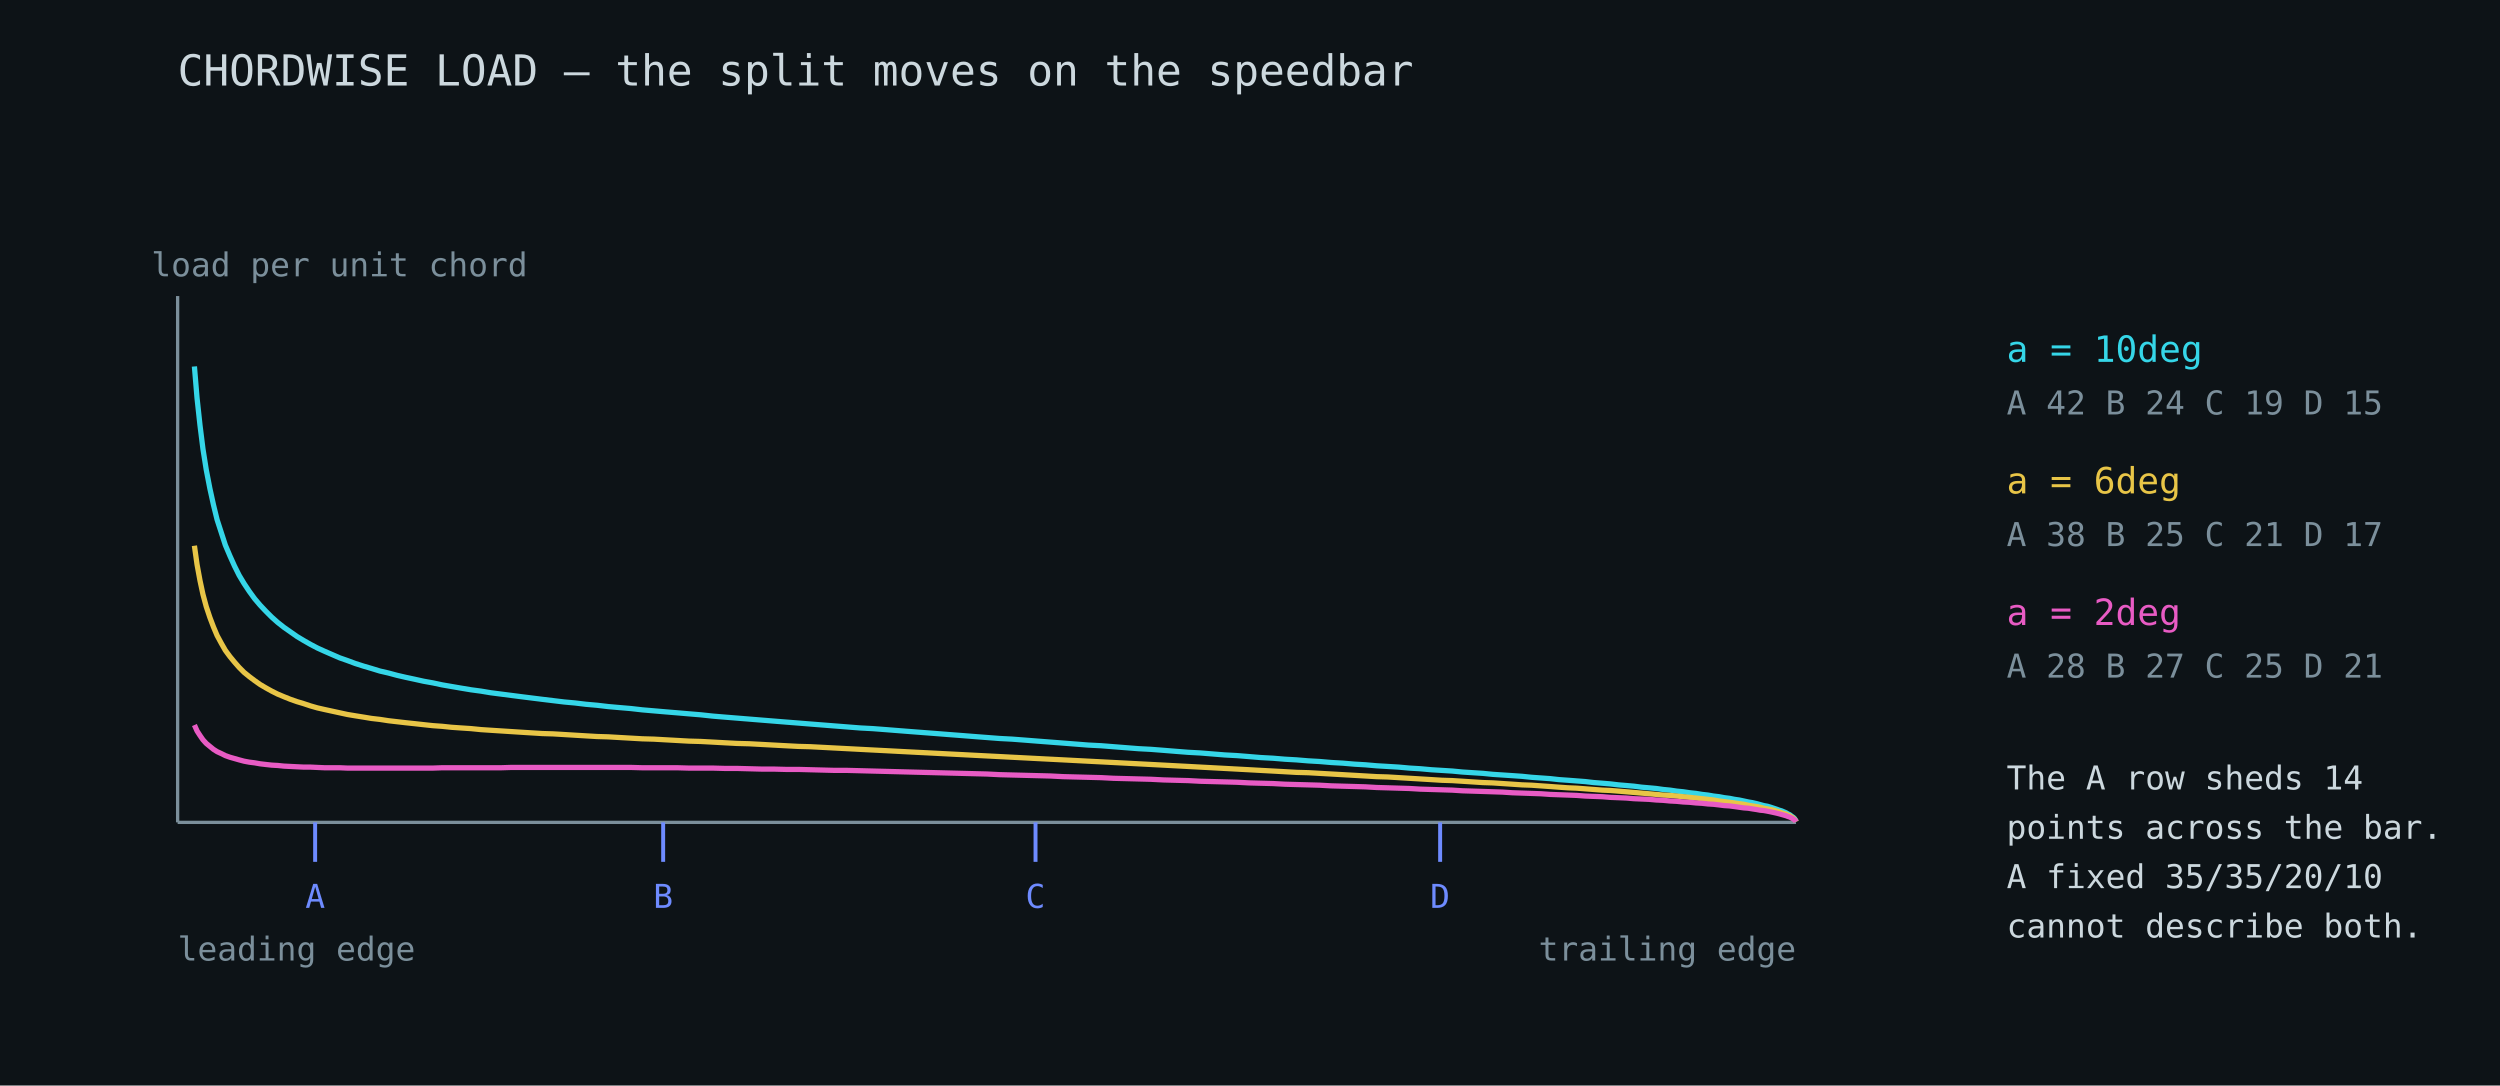
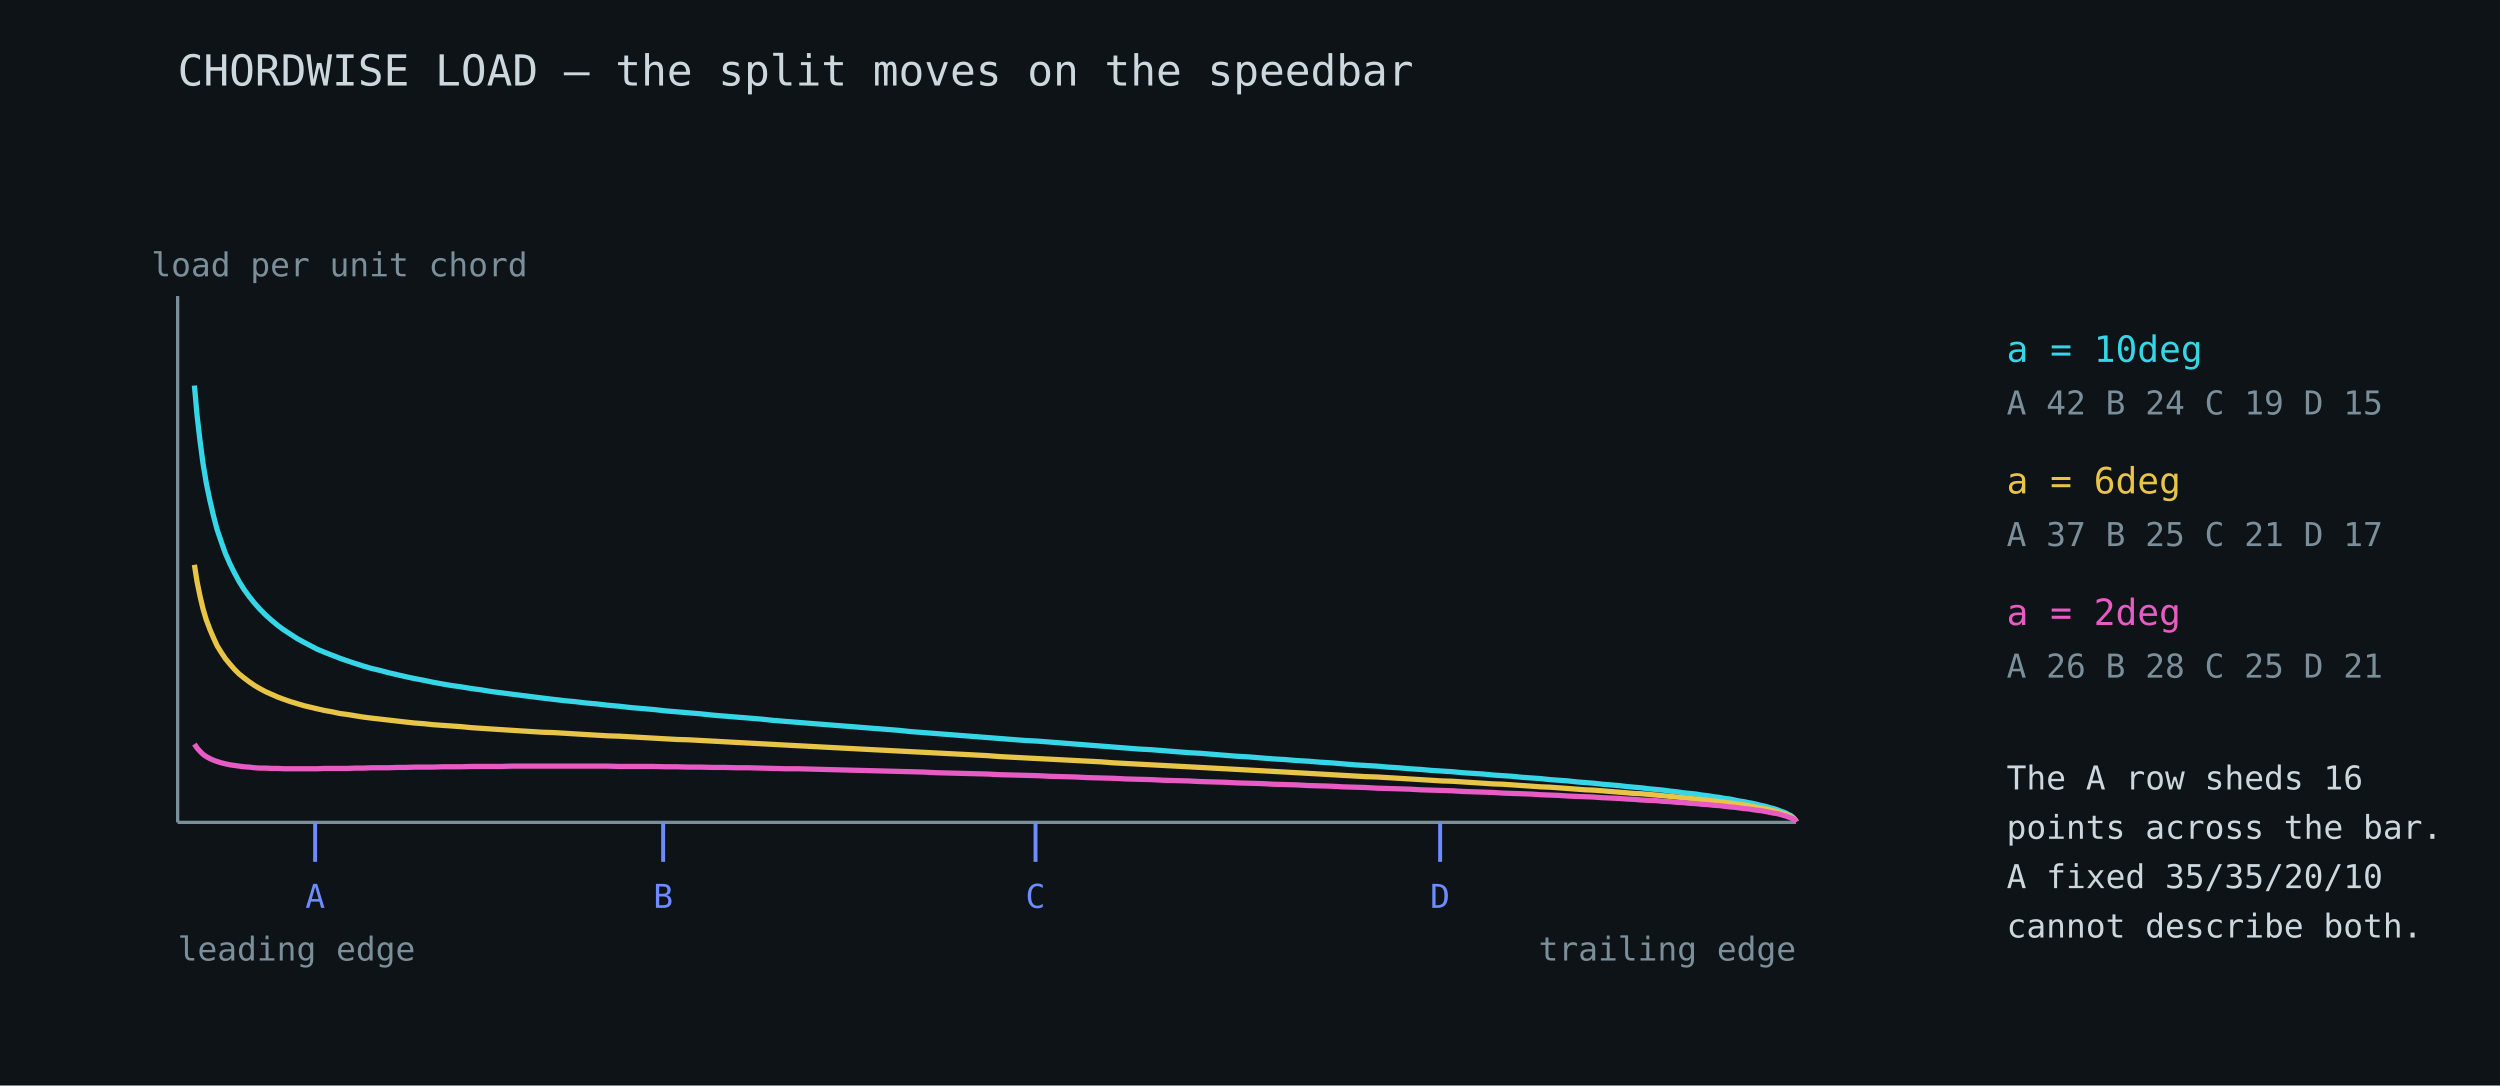
<svg xmlns="http://www.w3.org/2000/svg" width="760" height="330" viewBox="0 0 760 330" role="img" aria-label="Chordwise load distribution">
  <rect width="760" height="330" fill="#0d1317" />
  <style>text{font-family:ui-monospace,Menlo,Consolas,monospace}</style>
  <text x="54" y="26" fill="#ccd8de" font-size="13" text-anchor="start">CHORDWISE LOAD — the split moves on the speedbar</text>
  <path d="M54.0 250.0L546.0 250.0" fill="none" stroke="#7b8f9b" stroke-width="1" />
  <path d="M54.0 90.0L54.0 250.0" fill="none" stroke="#7b8f9b" stroke-width="1" />
-   <path d="M59.1 111.4L59.9 121.0L60.8 129.3L61.7 136.5L62.7 142.8L63.8 148.5L64.9 153.5L66.0 158.0L67.3 162.0L68.5 165.7L69.9 169.0L71.3 172.1L72.7 174.9L74.2 177.4L75.8 179.8L77.4 182.0L79.1 184.0L80.8 185.8L82.6 187.6L84.4 189.2L86.3 190.7L88.3 192.1L90.3 193.5L92.3 194.7L94.4 195.9L96.5 197.0L98.7 198.0L101.0 199.0L103.3 200.0L105.6 200.8L108.0 201.7L110.5 202.5L112.9 203.2L115.5 204.0L118.1 204.6L120.7 205.3L123.3 205.9L126.1 206.5L128.8 207.1L131.6 207.6L134.4 208.2L137.3 208.7L140.2 209.2L143.2 209.7L146.2 210.1L149.2 210.6L152.3 211.0L155.4 211.4L158.5 211.8L161.7 212.2L164.9 212.6L168.2 213.0L171.5 213.4L174.8 213.7L178.1 214.1L181.5 214.4L184.9 214.8L188.3 215.1L191.8 215.4L195.3 215.8L198.8 216.1L202.3 216.4L205.9 216.7L209.4 217.0L213.0 217.3L216.7 217.7L220.3 218.0L224.0 218.3L227.7 218.6L231.4 218.9L235.1 219.2L238.8 219.5L242.6 219.8L246.3 220.1L250.1 220.4L253.9 220.7L257.7 221.0L261.5 221.3L265.3 221.5L269.2 221.8L273.0 222.1L276.8 222.4L280.7 222.7L284.6 223.0L288.4 223.3L292.3 223.6L296.1 223.9L300.0 224.2L303.9 224.5L307.7 224.7L311.6 225.0L315.4 225.3L319.3 225.6L323.2 225.9L327.0 226.2L330.8 226.5L334.7 226.7L338.5 227.0L342.3 227.3L346.1 227.6L349.9 227.8L353.7 228.1L357.4 228.4L361.2 228.7L364.9 228.9L368.6 229.2L372.3 229.5L376.0 229.7L379.7 230.0L383.3 230.3L387.0 230.5L390.6 230.8L394.1 231.0L397.7 231.3L401.2 231.5L404.7 231.8L408.2 232.0L411.7 232.3L415.1 232.5L418.5 232.8L421.9 233.0L425.2 233.2L428.5 233.5L431.8 233.7L435.1 234.0L438.3 234.2L441.5 234.4L444.6 234.7L447.7 234.9L450.8 235.1L453.8 235.4L456.8 235.6L459.8 235.8L462.7 236.0L465.6 236.3L468.4 236.5L471.2 236.7L473.9 237.0L476.7 237.2L479.3 237.4L481.9 237.6L484.5 237.9L487.1 238.1L489.5 238.3L492.0 238.6L494.4 238.8L496.7 239.0L499.0 239.3L501.3 239.5L503.5 239.7L505.6 240.0L507.7 240.2L509.7 240.5L511.7 240.7L513.7 241.0L515.6 241.2L517.4 241.5L519.2 241.7L520.9 242.0L522.6 242.2L524.2 242.5L525.8 242.7L527.3 243.0L528.7 243.2L530.1 243.5L531.5 243.8L532.7 244.0L534.0 244.3L535.1 244.6L536.2 244.9L537.3 245.1L538.3 245.4L539.2 245.7L540.1 246.0L540.9 246.3L541.6 246.5L542.3 246.8L543.0 247.1L543.5 247.4L544.1 247.7L544.5 248.0L544.9 248.3L545.2 248.5L545.5 248.8L545.7 249.1L545.9 249.4L546.0 249.7" fill="none" stroke="#35d6e8" stroke-width="1.6" />
-   <path d="M59.1 165.9L59.9 171.6L60.8 176.5L61.7 180.7L62.7 184.4L63.8 187.7L64.9 190.6L66.0 193.2L67.3 195.6L68.5 197.7L69.9 199.6L71.3 201.3L72.7 202.9L74.2 204.4L75.8 205.7L77.4 206.9L79.1 208.1L80.8 209.1L82.6 210.1L84.4 211.0L86.3 211.8L88.3 212.6L90.3 213.3L92.3 213.9L94.4 214.6L96.5 215.2L98.7 215.7L101.0 216.2L103.3 216.7L105.6 217.2L108.0 217.6L110.5 218.0L112.9 218.4L115.5 218.7L118.1 219.1L120.7 219.4L123.3 219.7L126.1 220.0L128.8 220.3L131.6 220.6L134.4 220.8L137.3 221.1L140.2 221.3L143.2 221.5L146.2 221.8L149.2 222.0L152.3 222.2L155.4 222.4L158.5 222.6L161.7 222.8L164.9 223.0L168.2 223.1L171.5 223.3L174.8 223.5L178.1 223.7L181.5 223.9L184.9 224.0L188.3 224.2L191.8 224.4L195.3 224.6L198.8 224.7L202.3 224.9L205.9 225.1L209.4 225.3L213.0 225.4L216.7 225.6L220.3 225.8L224.0 226.0L227.7 226.1L231.4 226.3L235.1 226.5L238.8 226.7L242.6 226.9L246.3 227.0L250.1 227.2L253.9 227.4L257.7 227.6L261.5 227.8L265.3 228.0L269.2 228.2L273.0 228.4L276.8 228.6L280.7 228.8L284.6 229.0L288.4 229.2L292.3 229.4L296.1 229.6L300.0 229.8L303.9 230.0L307.7 230.2L311.6 230.4L315.4 230.6L319.3 230.8L323.2 231.0L327.0 231.2L330.8 231.4L334.7 231.6L338.5 231.8L342.3 232.0L346.1 232.2L349.9 232.4L353.7 232.6L357.4 232.8L361.2 233.0L364.9 233.2L368.6 233.4L372.3 233.6L376.0 233.8L379.7 234.0L383.3 234.2L387.0 234.4L390.6 234.6L394.1 234.8L397.7 234.9L401.2 235.1L404.7 235.3L408.2 235.5L411.7 235.7L415.1 235.9L418.5 236.1L421.9 236.2L425.2 236.4L428.5 236.6L431.8 236.8L435.1 237.0L438.3 237.2L441.5 237.3L444.6 237.5L447.7 237.7L450.8 237.9L453.8 238.0L456.8 238.2L459.8 238.4L462.7 238.6L465.6 238.7L468.4 238.9L471.2 239.1L473.9 239.3L476.7 239.5L479.3 239.6L481.9 239.8L484.5 240.0L487.1 240.2L489.5 240.3L492.0 240.5L494.4 240.7L496.7 240.9L499.0 241.1L501.3 241.3L503.5 241.5L505.6 241.7L507.7 241.8L509.7 242.0L511.7 242.2L513.7 242.4L515.6 242.6L517.4 242.8L519.2 243.0L520.9 243.2L522.6 243.5L524.2 243.7L525.8 243.9L527.3 244.1L528.7 244.3L530.1 244.5L531.5 244.8L532.7 245.0L534.0 245.2L535.1 245.4L536.2 245.7L537.3 245.9L538.3 246.1L539.2 246.3L540.1 246.6L540.9 246.8L541.6 247.1L542.3 247.3L543.0 247.5L543.5 247.8L544.1 248.0L544.5 248.3L544.9 248.5L545.2 248.8L545.5 249.0L545.7 249.3L545.9 249.5L546.0 249.8" fill="none" stroke="#e8c547" stroke-width="1.6" />
-   <path d="M59.1 220.4L59.9 222.2L60.8 223.6L61.7 224.9L62.7 226.0L63.8 226.9L64.9 227.8L66.0 228.5L67.3 229.1L68.5 229.7L69.9 230.2L71.3 230.6L72.7 231.0L74.2 231.4L75.8 231.7L77.4 231.9L79.1 232.2L80.8 232.4L82.6 232.6L84.4 232.7L86.3 232.9L88.3 233.0L90.3 233.1L92.3 233.2L94.4 233.2L96.5 233.3L98.7 233.4L101.0 233.4L103.3 233.4L105.6 233.5L108.0 233.5L110.5 233.5L112.9 233.5L115.5 233.5L118.1 233.5L120.7 233.5L123.3 233.5L126.1 233.5L128.8 233.5L131.6 233.5L134.4 233.4L137.3 233.4L140.2 233.4L143.2 233.4L146.2 233.4L149.2 233.4L152.3 233.4L155.4 233.3L158.5 233.3L161.7 233.3L164.9 233.3L168.2 233.3L171.5 233.3L174.8 233.3L178.1 233.3L181.5 233.3L184.9 233.3L188.3 233.3L191.8 233.3L195.3 233.4L198.8 233.4L202.3 233.4L205.9 233.4L209.4 233.5L213.0 233.5L216.7 233.5L220.3 233.6L224.0 233.6L227.7 233.7L231.4 233.8L235.1 233.8L238.8 233.9L242.6 233.9L246.3 234.0L250.1 234.1L253.9 234.2L257.7 234.2L261.5 234.3L265.3 234.4L269.2 234.5L273.0 234.6L276.8 234.7L280.7 234.8L284.6 234.9L288.4 235.0L292.3 235.1L296.1 235.2L300.0 235.3L303.9 235.5L307.7 235.6L311.6 235.7L315.4 235.8L319.3 235.9L323.2 236.1L327.0 236.2L330.8 236.3L334.7 236.4L338.5 236.6L342.3 236.7L346.1 236.8L349.9 236.9L353.7 237.1L357.4 237.2L361.2 237.3L364.9 237.5L368.6 237.6L372.3 237.7L376.0 237.8L379.7 238.0L383.3 238.1L387.0 238.2L390.6 238.4L394.1 238.5L397.7 238.6L401.2 238.7L404.7 238.9L408.2 239.0L411.7 239.1L415.1 239.2L418.5 239.4L421.9 239.5L425.2 239.6L428.5 239.7L431.8 239.9L435.1 240.0L438.3 240.1L441.5 240.2L444.6 240.4L447.7 240.5L450.8 240.6L453.8 240.7L456.8 240.8L459.8 241.0L462.7 241.1L465.6 241.2L468.4 241.3L471.2 241.5L473.9 241.6L476.7 241.7L479.3 241.8L481.9 242.0L484.5 242.1L487.1 242.2L489.5 242.4L492.0 242.5L494.4 242.6L496.7 242.8L499.0 242.9L501.3 243.0L503.5 243.2L505.6 243.3L507.7 243.5L509.7 243.6L511.7 243.8L513.7 243.9L515.6 244.1L517.4 244.2L519.2 244.4L520.9 244.5L522.6 244.7L524.2 244.9L525.8 245.0L527.3 245.2L528.7 245.4L530.1 245.6L531.5 245.7L532.7 245.9L534.0 246.1L535.1 246.3L536.2 246.4L537.3 246.6L538.3 246.8L539.2 247.0L540.1 247.2L540.9 247.4L541.6 247.6L542.3 247.8L543.0 248.0L543.5 248.2L544.1 248.4L544.5 248.6L544.9 248.8L545.2 249.0L545.5 249.2L545.7 249.4L545.9 249.6L546.0 249.8" fill="none" stroke="#e85bc4" stroke-width="1.6" />
+   <path d="M59.1 117.2L59.9 126.2L60.8 134.0L61.7 140.8L62.7 146.8L63.8 152.1L64.9 156.8L66.0 161.0L67.3 164.8L68.5 168.2L69.9 171.4L71.3 174.2L72.7 176.8L74.2 179.2L75.8 181.4L77.4 183.4L79.1 185.3L80.8 187.0L82.6 188.6L84.4 190.1L86.3 191.5L88.3 192.8L90.3 194.1L92.3 195.2L94.4 196.3L96.5 197.4L98.7 198.3L101.0 199.2L103.3 200.1L105.6 200.9L108.0 201.7L110.5 202.5L112.9 203.2L115.5 203.8L118.1 204.5L120.7 205.1L123.3 205.7L126.1 206.3L128.8 206.8L131.6 207.4L134.4 207.9L137.3 208.4L140.2 208.8L143.2 209.3L146.2 209.7L149.2 210.2L152.3 210.6L155.4 211.0L158.5 211.4L161.7 211.8L164.9 212.2L168.2 212.6L171.5 213.0L174.8 213.3L178.1 213.7L181.5 214.0L184.9 214.4L188.3 214.7L191.8 215.1L195.3 215.4L198.8 215.7L202.3 216.1L205.9 216.4L209.4 216.7L213.0 217.0L216.7 217.4L220.3 217.7L224.0 218.0L227.7 218.3L231.4 218.6L235.1 219.0L238.8 219.3L242.6 219.6L246.3 219.9L250.1 220.2L253.9 220.5L257.7 220.8L261.5 221.1L265.3 221.4L269.2 221.7L273.0 222.0L276.8 222.4L280.7 222.7L284.6 223.0L288.4 223.3L292.3 223.6L296.1 223.9L300.0 224.2L303.9 224.5L307.7 224.8L311.6 225.1L315.4 225.3L319.3 225.6L323.2 225.9L327.0 226.2L330.8 226.5L334.7 226.8L338.5 227.1L342.3 227.4L346.1 227.7L349.9 227.9L353.7 228.2L357.4 228.5L361.2 228.8L364.9 229.0L368.6 229.3L372.3 229.6L376.0 229.9L379.7 230.1L383.3 230.4L387.0 230.7L390.6 230.9L394.1 231.2L397.7 231.4L401.2 231.7L404.7 231.9L408.2 232.2L411.7 232.5L415.1 232.7L418.5 232.9L421.9 233.2L425.2 233.4L428.5 233.7L431.8 233.9L435.1 234.2L438.3 234.4L441.5 234.6L444.6 234.9L447.7 235.1L450.8 235.3L453.8 235.6L456.8 235.8L459.8 236.0L462.7 236.3L465.6 236.5L468.4 236.7L471.2 237.0L473.9 237.2L476.7 237.4L479.3 237.7L481.9 237.9L484.5 238.1L487.1 238.4L489.5 238.6L492.0 238.8L494.4 239.1L496.7 239.3L499.0 239.5L501.3 239.8L503.5 240.0L505.6 240.2L507.7 240.5L509.7 240.7L511.7 241.0L513.7 241.2L515.6 241.4L517.4 241.7L519.2 241.9L520.9 242.2L522.6 242.4L524.2 242.7L525.8 242.9L527.3 243.2L528.7 243.5L530.1 243.7L531.5 244.0L532.7 244.2L534.0 244.5L535.1 244.8L536.2 245.0L537.3 245.3L538.3 245.6L539.2 245.8L540.1 246.1L540.9 246.4L541.6 246.7L542.3 246.9L543.0 247.2L543.5 247.5L544.1 247.8L544.5 248.0L544.9 248.3L545.2 248.6L545.5 248.9L545.7 249.2L545.9 249.4L546.0 249.7" fill="none" stroke="#35d6e8" stroke-width="1.6" />
+   <path d="M59.1 171.7L59.9 176.8L60.8 181.2L61.7 185.0L62.7 188.4L63.8 191.3L64.9 193.9L66.0 196.3L67.3 198.4L68.5 200.2L69.9 201.9L71.3 203.5L72.7 204.9L74.2 206.1L75.8 207.3L77.4 208.4L79.1 209.4L80.8 210.3L82.6 211.1L84.4 211.9L86.3 212.6L88.3 213.3L90.3 213.9L92.3 214.5L94.4 215.0L96.5 215.5L98.7 216.0L101.0 216.4L103.3 216.9L105.6 217.2L108.0 217.6L110.5 218.0L112.9 218.3L115.5 218.6L118.1 218.9L120.7 219.2L123.3 219.5L126.1 219.8L128.8 220.0L131.6 220.3L134.4 220.5L137.3 220.7L140.2 220.9L143.2 221.2L146.2 221.4L149.2 221.6L152.3 221.8L155.4 222.0L158.5 222.2L161.7 222.4L164.9 222.6L168.2 222.7L171.5 222.9L174.8 223.1L178.1 223.3L181.5 223.5L184.9 223.7L188.3 223.8L191.8 224.0L195.3 224.2L198.8 224.4L202.3 224.6L205.9 224.8L209.4 224.9L213.0 225.1L216.7 225.3L220.3 225.5L224.0 225.7L227.7 225.9L231.4 226.1L235.1 226.3L238.8 226.5L242.6 226.7L246.3 226.9L250.1 227.1L253.9 227.3L257.7 227.5L261.5 227.7L265.3 227.9L269.2 228.1L273.0 228.3L276.8 228.5L280.7 228.7L284.6 228.9L288.4 229.1L292.3 229.3L296.1 229.5L300.0 229.7L303.9 230.0L307.7 230.2L311.6 230.4L315.4 230.6L319.3 230.8L323.2 231.0L327.0 231.2L330.8 231.4L334.7 231.6L338.5 231.9L342.3 232.1L346.1 232.3L349.9 232.5L353.7 232.7L357.4 232.9L361.2 233.1L364.9 233.3L368.6 233.5L372.3 233.7L376.0 233.9L379.7 234.1L383.3 234.3L387.0 234.5L390.6 234.7L394.1 234.9L397.7 235.1L401.2 235.3L404.7 235.5L408.2 235.7L411.7 235.9L415.1 236.1L418.5 236.2L421.9 236.4L425.2 236.6L428.5 236.8L431.8 237.0L435.1 237.2L438.3 237.4L441.5 237.5L444.6 237.7L447.7 237.9L450.8 238.1L453.8 238.3L456.8 238.4L459.8 238.6L462.7 238.8L465.6 239.0L468.4 239.2L471.2 239.3L473.9 239.5L476.7 239.7L479.3 239.9L481.9 240.1L484.5 240.2L487.1 240.4L489.5 240.6L492.0 240.8L494.4 241.0L496.7 241.2L499.0 241.3L501.3 241.5L503.5 241.7L505.6 241.9L507.7 242.1L509.7 242.3L511.7 242.5L513.7 242.7L515.6 242.9L517.4 243.1L519.2 243.3L520.9 243.5L522.6 243.7L524.2 243.9L525.8 244.1L527.3 244.3L528.7 244.5L530.1 244.7L531.5 244.9L532.7 245.2L534.0 245.4L535.1 245.6L536.2 245.8L537.3 246.0L538.3 246.3L539.2 246.5L540.1 246.7L540.9 247.0L541.6 247.2L542.3 247.4L543.0 247.6L543.5 247.9L544.1 248.1L544.5 248.3L544.9 248.6L545.2 248.8L545.5 249.1L545.7 249.3L545.9 249.5L546.0 249.8" fill="none" stroke="#e8c547" stroke-width="1.6" />
+   <path d="M59.1 226.2L59.9 227.4L60.8 228.4L61.7 229.3L62.7 230.0L63.8 230.6L64.9 231.1L66.0 231.5L67.3 231.9L68.5 232.2L69.9 232.5L71.3 232.7L72.7 232.9L74.2 233.1L75.8 233.2L77.4 233.4L79.1 233.5L80.8 233.5L82.6 233.6L84.4 233.6L86.3 233.7L88.3 233.7L90.3 233.7L92.3 233.7L94.4 233.7L96.5 233.7L98.7 233.6L101.0 233.6L103.3 233.6L105.6 233.6L108.0 233.5L110.5 233.5L112.9 233.4L115.5 233.4L118.1 233.4L120.7 233.3L123.3 233.3L126.1 233.2L128.8 233.2L131.6 233.2L134.4 233.1L137.3 233.1L140.2 233.1L143.2 233.0L146.2 233.0L149.2 233.0L152.3 233.0L155.4 232.9L158.5 232.9L161.7 232.9L164.9 232.9L168.2 232.9L171.5 232.9L174.8 232.9L178.1 232.9L181.5 232.9L184.9 232.9L188.3 233.0L191.8 233.0L195.3 233.0L198.8 233.0L202.3 233.1L205.9 233.1L209.4 233.2L213.0 233.2L216.7 233.3L220.3 233.3L224.0 233.4L227.7 233.4L231.4 233.5L235.1 233.6L238.8 233.7L242.6 233.7L246.3 233.8L250.1 233.9L253.9 234.0L257.7 234.1L261.5 234.2L265.3 234.3L269.2 234.4L273.0 234.5L276.8 234.6L280.7 234.7L284.6 234.9L288.4 235.0L292.3 235.1L296.1 235.2L300.0 235.3L303.9 235.5L307.7 235.6L311.6 235.7L315.4 235.8L319.3 236.0L323.2 236.1L327.0 236.2L330.8 236.4L334.7 236.5L338.5 236.6L342.3 236.8L346.1 236.9L349.9 237.0L353.7 237.2L357.4 237.3L361.2 237.4L364.9 237.6L368.6 237.7L372.3 237.8L376.0 238.0L379.7 238.1L383.3 238.2L387.0 238.4L390.6 238.5L394.1 238.6L397.7 238.8L401.2 238.9L404.7 239.0L408.2 239.2L411.7 239.3L415.1 239.4L418.5 239.6L421.9 239.7L425.2 239.8L428.5 239.9L431.8 240.1L435.1 240.2L438.3 240.3L441.5 240.4L444.6 240.6L447.7 240.7L450.8 240.8L453.8 240.9L456.8 241.1L459.8 241.2L462.7 241.3L465.6 241.4L468.4 241.6L471.2 241.7L473.9 241.8L476.7 242.0L479.3 242.1L481.9 242.2L484.5 242.3L487.1 242.5L489.5 242.6L492.0 242.7L494.4 242.9L496.7 243.0L499.0 243.2L501.3 243.3L503.5 243.4L505.6 243.6L507.7 243.7L509.7 243.9L511.7 244.0L513.7 244.2L515.6 244.3L517.4 244.5L519.2 244.6L520.9 244.8L522.6 244.9L524.2 245.1L525.8 245.3L527.3 245.4L528.7 245.6L530.1 245.8L531.5 245.9L532.7 246.1L534.0 246.3L535.1 246.4L536.2 246.6L537.3 246.8L538.3 247.0L539.2 247.2L540.1 247.3L540.9 247.5L541.6 247.7L542.3 247.9L543.0 248.1L543.5 248.3L544.1 248.5L544.5 248.7L544.9 248.8L545.2 249.0L545.5 249.2L545.7 249.4L545.9 249.6L546.0 249.8" fill="none" stroke="#e85bc4" stroke-width="1.6" />
  <path d="M95.8 250.0L95.8 262.0" fill="none" stroke="#6e8bff" stroke-width="1.2" />
  <text x="95.82" y="276" fill="#6e8bff" font-size="10" text-anchor="middle">A</text>
  <path d="M201.6 250.0L201.6 262.0" fill="none" stroke="#6e8bff" stroke-width="1.2" />
  <text x="201.6" y="276" fill="#6e8bff" font-size="10" text-anchor="middle">B</text>
  <path d="M314.8 250.0L314.8 262.0" fill="none" stroke="#6e8bff" stroke-width="1.2" />
  <text x="314.76" y="276" fill="#6e8bff" font-size="10" text-anchor="middle">C</text>
  <path d="M437.8 250.0L437.8 262.0" fill="none" stroke="#6e8bff" stroke-width="1.2" />
  <text x="437.76" y="276" fill="#6e8bff" font-size="10" text-anchor="middle">D</text>
  <text x="54" y="292" fill="#7b8f9b" font-size="10" text-anchor="start">leading edge</text>
  <text x="546" y="292" fill="#7b8f9b" font-size="10" text-anchor="end">trailing edge</text>
  <text x="46" y="84" fill="#7b8f9b" font-size="10" text-anchor="start">load per unit chord</text>
  <text x="610" y="110" fill="#35d6e8" font-size="11" text-anchor="start">a = 10deg</text>
  <text x="610" y="126" fill="#7b8f9b" font-size="10" text-anchor="start">A 42  B 24  C 19  D 15</text>
  <text x="610" y="150" fill="#e8c547" font-size="11" text-anchor="start">a = 6deg</text>
-   <text x="610" y="166" fill="#7b8f9b" font-size="10" text-anchor="start">A 38  B 25  C 21  D 17</text>
+   <text x="610" y="166" fill="#7b8f9b" font-size="10" text-anchor="start">A 37  B 25  C 21  D 17</text>
  <text x="610" y="190" fill="#e85bc4" font-size="11" text-anchor="start">a = 2deg</text>
-   <text x="610" y="206" fill="#7b8f9b" font-size="10" text-anchor="start">A 28  B 27  C 25  D 21</text>
-   <text x="610" y="240" fill="#ccd8de" font-size="10" text-anchor="start">The A row sheds 14</text>
+   <text x="610" y="206" fill="#7b8f9b" font-size="10" text-anchor="start">A 26  B 28  C 25  D 21</text>
+   <text x="610" y="240" fill="#ccd8de" font-size="10" text-anchor="start">The A row sheds 16</text>
  <text x="610" y="255" fill="#ccd8de" font-size="10" text-anchor="start">points across the bar.</text>
  <text x="610" y="270" fill="#ccd8de" font-size="10" text-anchor="start">A fixed 35/35/20/10</text>
  <text x="610" y="285" fill="#ccd8de" font-size="10" text-anchor="start">cannot describe both.</text>
</svg>
